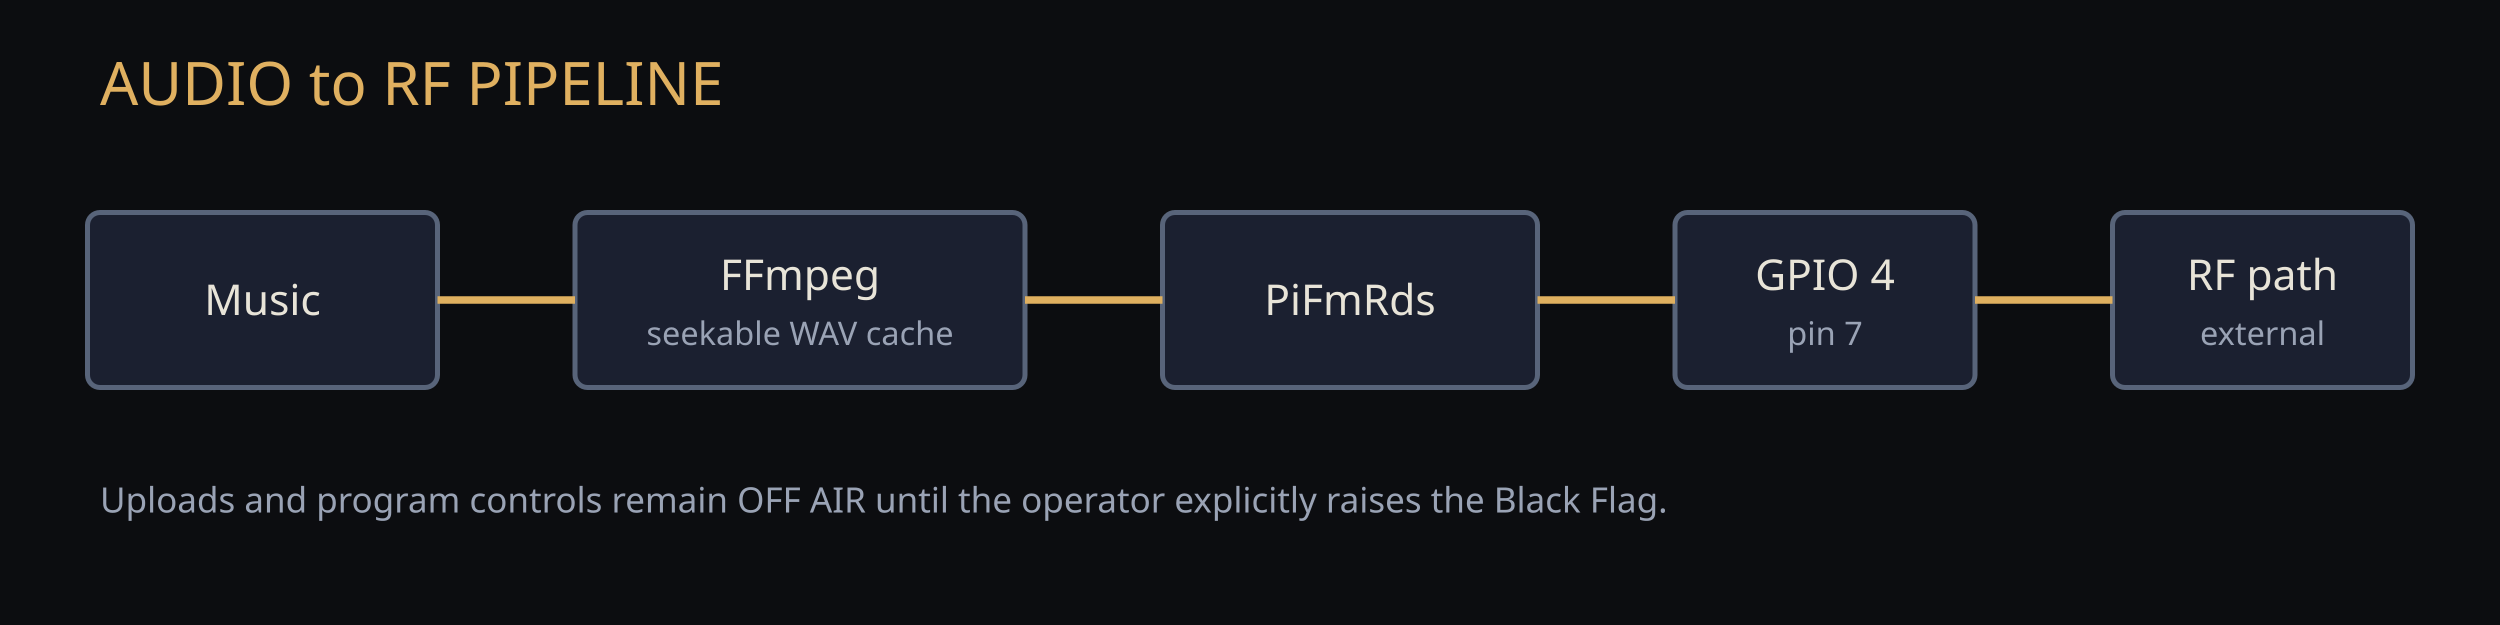
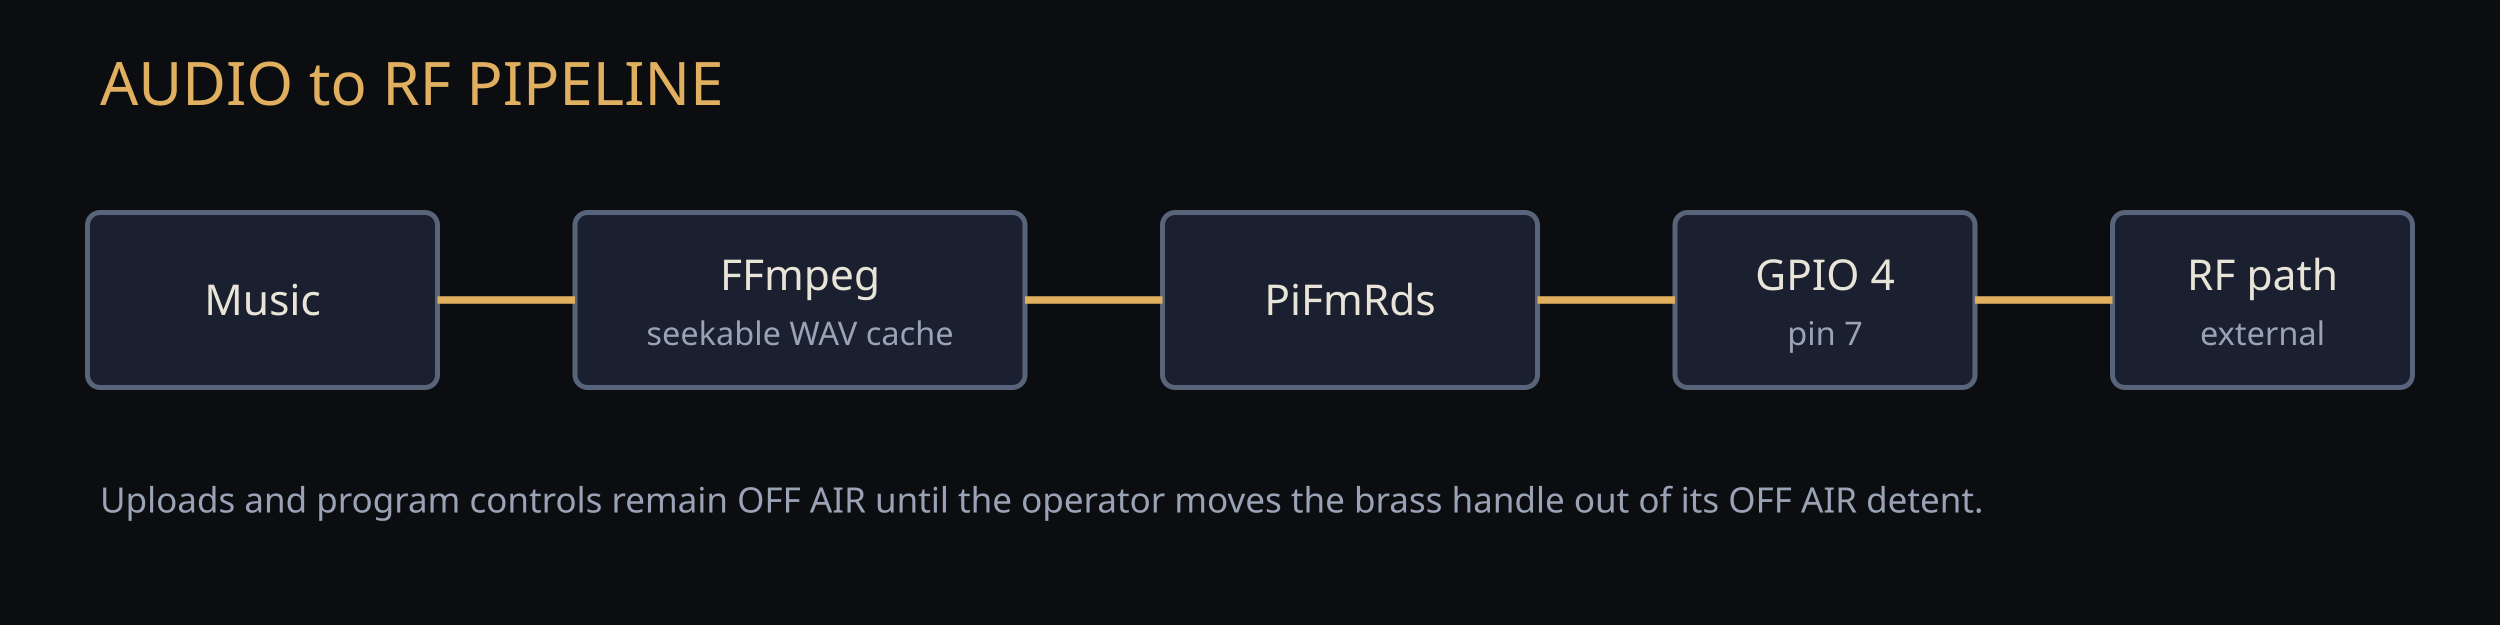
<svg xmlns="http://www.w3.org/2000/svg" viewBox="0 0 1000 250" role="img" aria-labelledby="title desc">
  <rect width="1000" height="250" fill="#0c0d10" />
  <text x="40" y="42" fill="#e0b060" font-family="sans-serif" font-size="24">AUDIO  to  RF PIPELINE</text>
  <g fill="#1b2030" stroke="#58647a" stroke-width="2" font-family="sans-serif" text-anchor="middle">
    <rect x="35" y="85" width="140" height="70" rx="5" />
    <rect x="230" y="85" width="180" height="70" rx="5" />
    <rect x="465" y="85" width="150" height="70" rx="5" />
    <rect x="670" y="85" width="120" height="70" rx="5" />
    <rect x="845" y="85" width="120" height="70" rx="5" />
    <text x="105" y="126" fill="#e8e4d8" font-size="17" stroke="none">Music</text>
    <text x="320" y="116" fill="#e8e4d8" font-size="17" stroke="none">FFmpeg</text>
    <text x="320" y="138" fill="#9aa3b5" font-size="13" stroke="none">seekable WAV cache</text>
    <text x="540" y="126" fill="#e8e4d8" font-size="17" stroke="none">PiFmRds</text>
    <text x="730" y="116" fill="#e8e4d8" font-size="17" stroke="none">GPIO 4</text>
    <text x="730" y="138" fill="#9aa3b5" font-size="13" stroke="none">pin 7</text>
    <text x="905" y="116" fill="#e8e4d8" font-size="17" stroke="none">RF path</text>
    <text x="905" y="138" fill="#9aa3b5" font-size="13" stroke="none">external</text>
  </g>
  <g fill="none" stroke="#e0b060" stroke-width="3">
    <path d="M175 120H230M410 120H465M615 120H670M790 120H845" />
  </g>
-   <text x="40" y="205" fill="#9aa3b5" font-family="sans-serif" font-size="14">Uploads and program controls remain OFF AIR until the operator explicitly raises the Black Flag.</text>
+   <text x="40" y="205" fill="#9aa3b5" font-family="sans-serif" font-size="14">Uploads and program controls remain OFF AIR until the operator moves the brass handle out of its OFF AIR detent.</text>
</svg>
